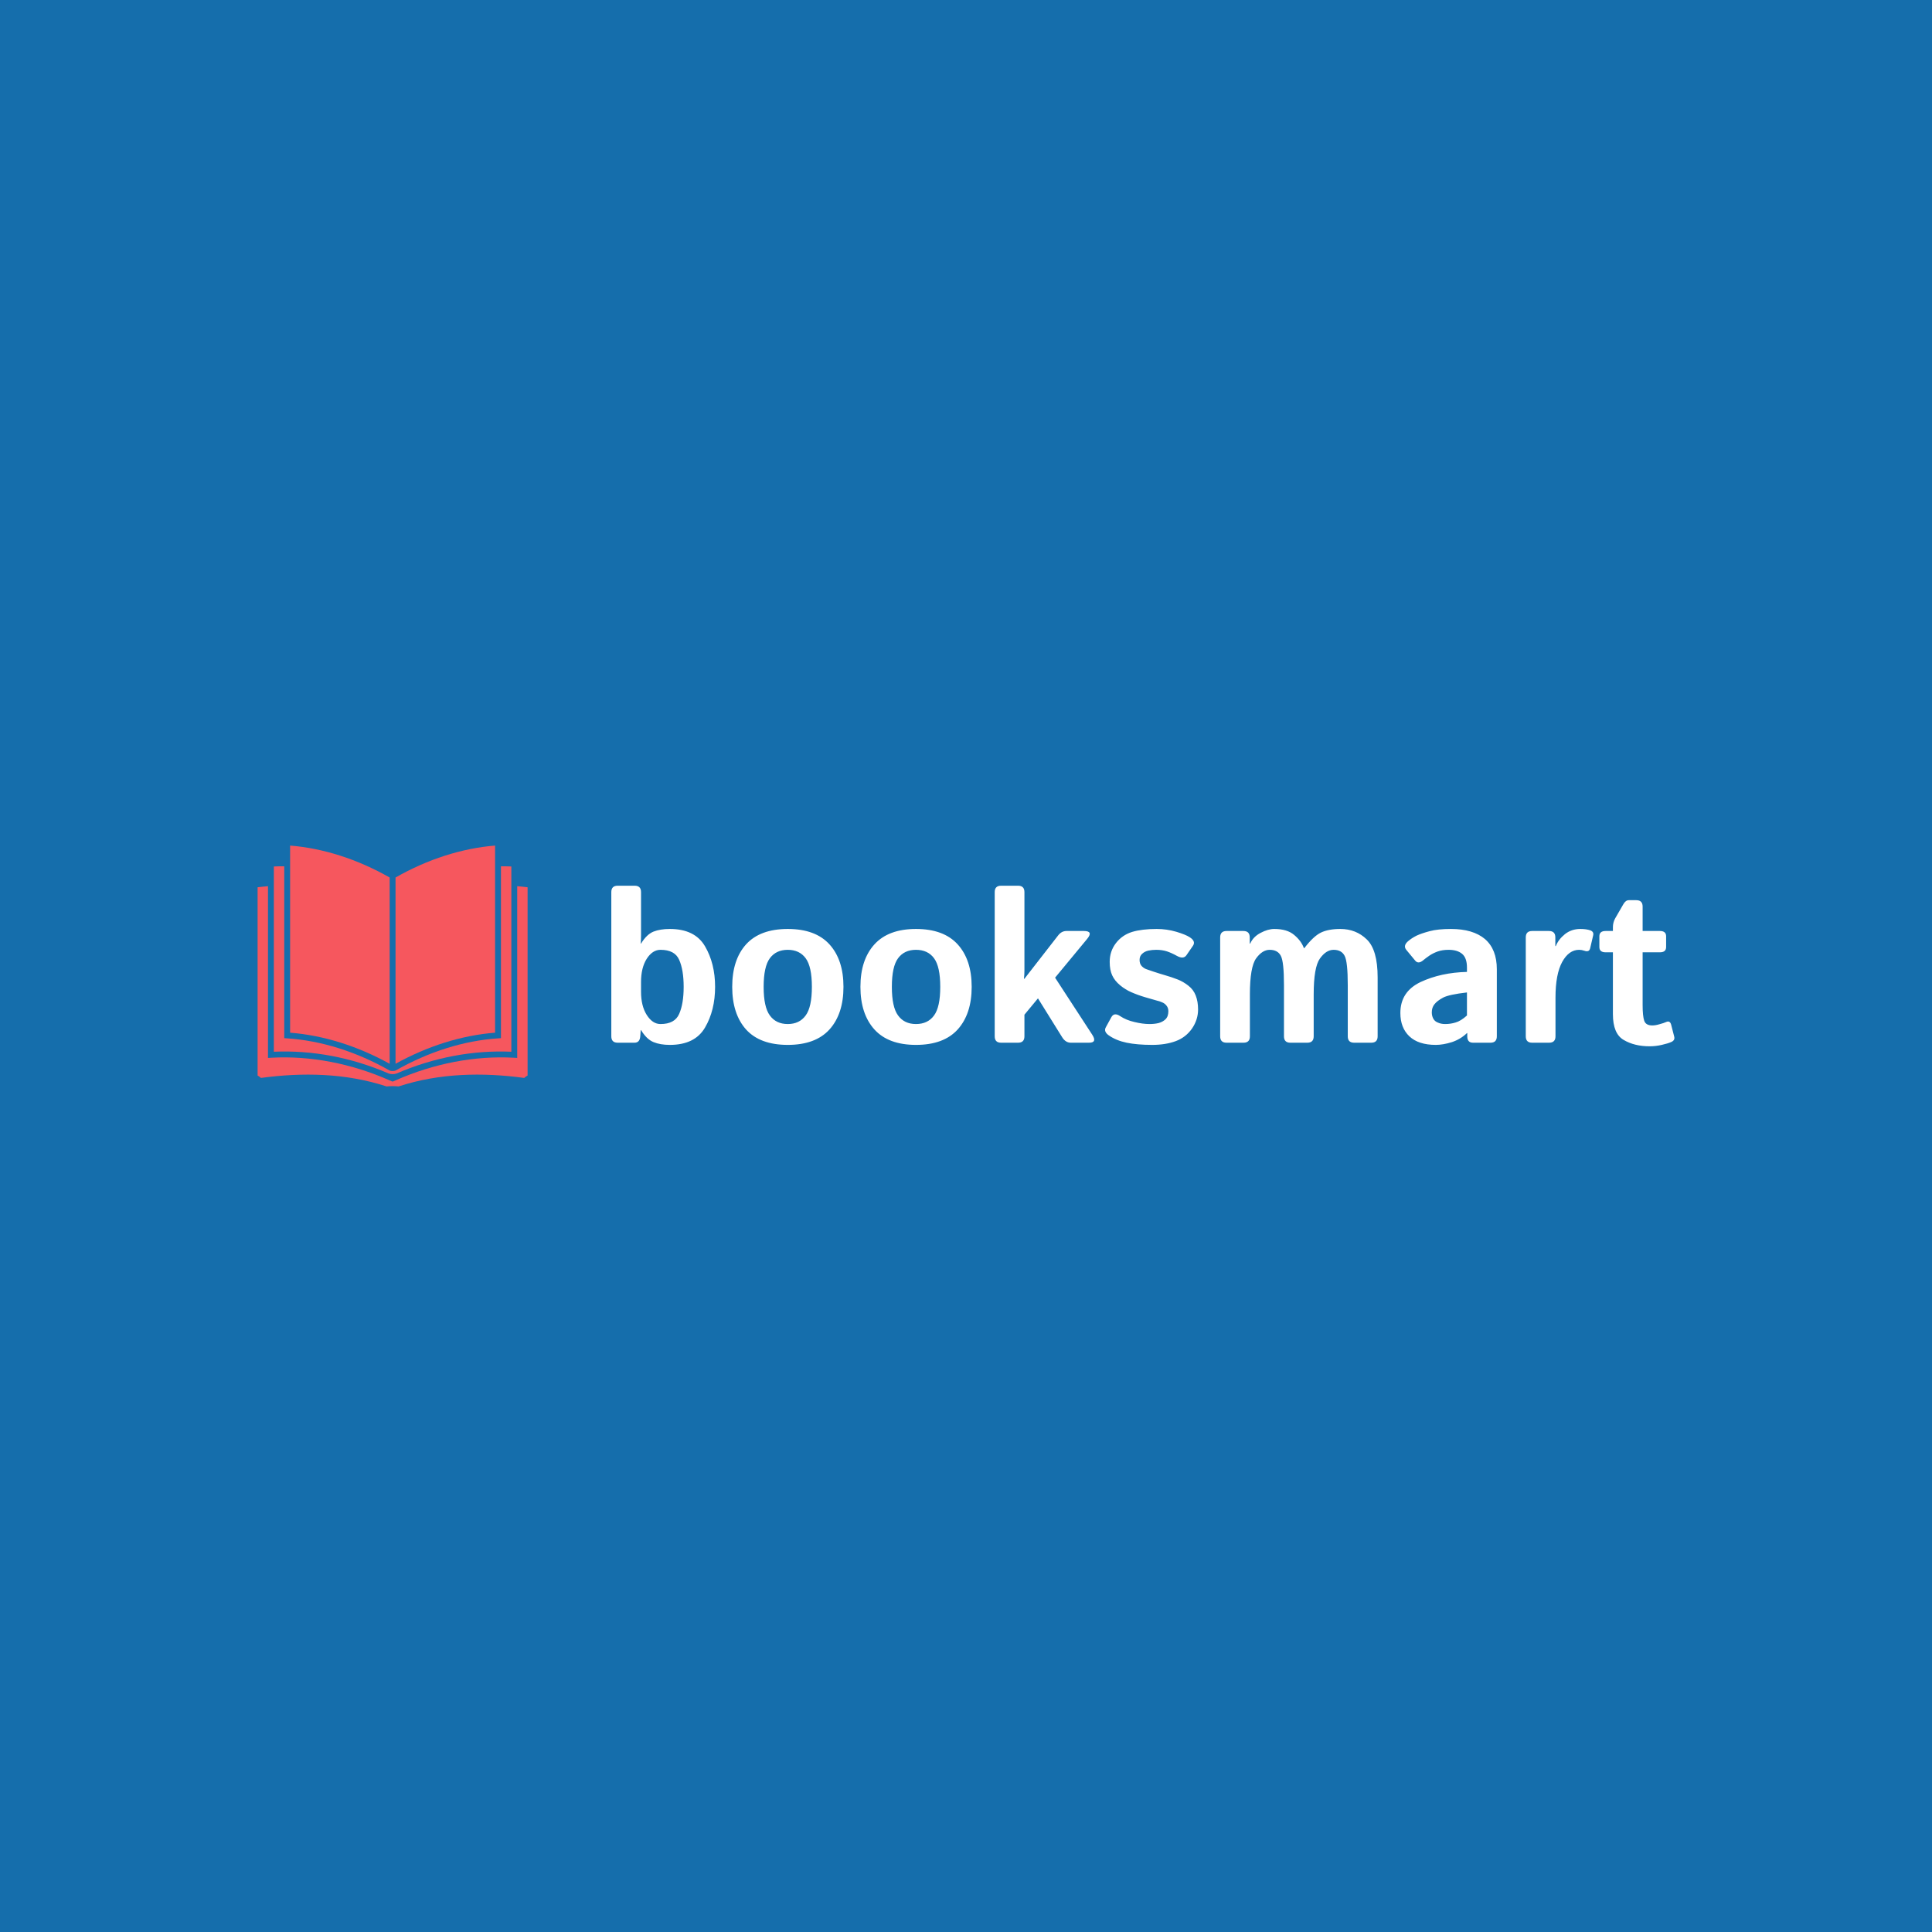
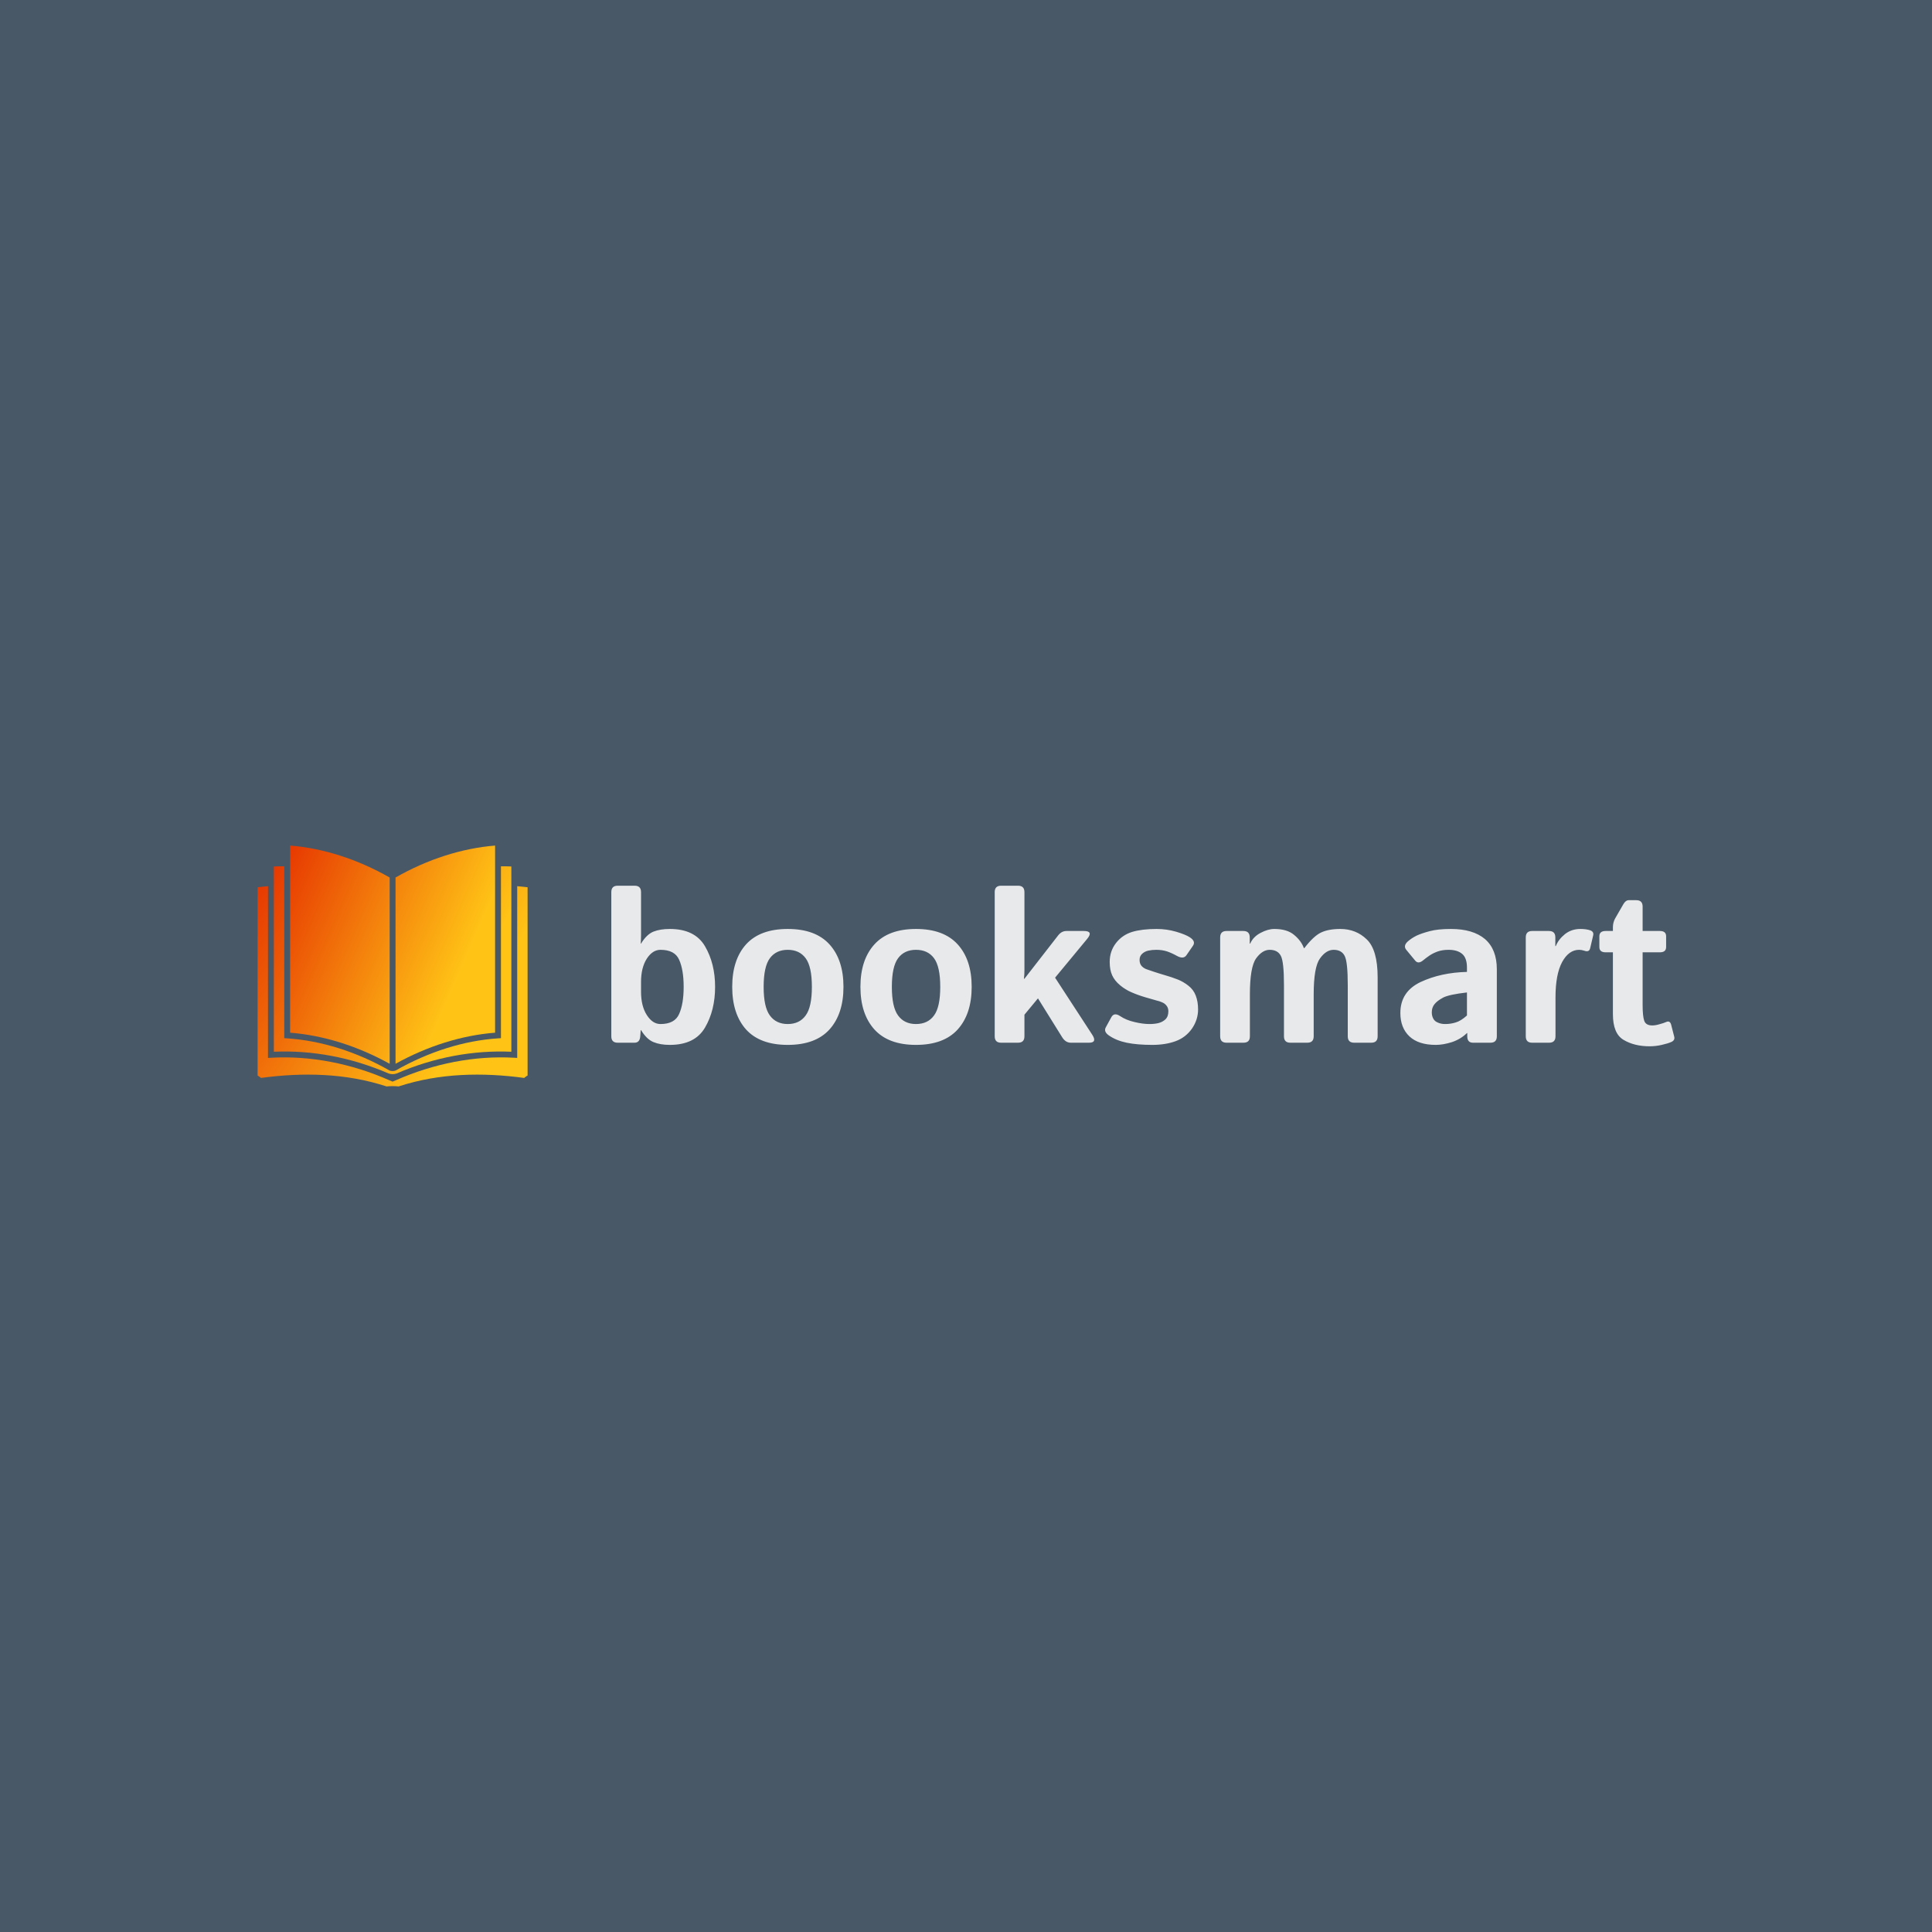
<svg xmlns="http://www.w3.org/2000/svg" data-v-fde0c5aa="" viewBox="0 0 300 300" class="iconLeft">
  <defs data-v-fde0c5aa="" />
-   <rect data-v-fde0c5aa="" fill="#156EAC" x="0" y="0" width="300px" height="300px" class="logo-background-square" />
+   <rect data-v-fde0c5aa="" fill="#495867" x="0" y="0" width="300px" height="300px" class="logo-background-square" />
  <defs data-v-fde0c5aa="" />
-   <g data-v-fde0c5aa="" id="d4e03f26-bc8d-450f-91e3-9fd84efca923" fill="#ffffff" transform="matrix(2.416142,0,0,2.416142,92.67735,129.7044)">
+   <g data-v-fde0c5aa="" id="30aa3fcf-e320-4fcf-9fa7-9ddcca770699" fill="#e8e9eb" transform="matrix(2.416142,0,0,2.416142,92.67735,129.7044)">
    <path d="M2.42 13.33L1.34 13.33L1.34 13.33Q0.93 13.33 0.93 12.92L0.93 12.92L0.93 3.65L0.93 3.65Q0.93 3.24 1.34 3.24L1.34 3.24L2.43 3.24L2.43 3.24Q2.84 3.24 2.84 3.65L2.84 3.65L2.84 6.41L2.84 6.41Q2.84 6.69 2.82 6.96L2.82 6.96L2.84 6.96L2.84 6.96Q3.20 6.37 3.64 6.19L3.64 6.19L3.64 6.19Q4.07 6.02 4.69 6.02L4.69 6.02L4.69 6.02Q6.30 6.02 6.95 7.13L6.95 7.13L6.95 7.13Q7.60 8.24 7.60 9.74L7.60 9.74L7.60 9.74Q7.60 11.25 6.95 12.36L6.95 12.36L6.95 12.36Q6.30 13.47 4.69 13.47L4.69 13.47L4.69 13.47Q4.07 13.47 3.64 13.29L3.64 13.29L3.64 13.29Q3.20 13.11 2.84 12.52L2.84 12.52L2.82 12.52L2.79 12.92L2.79 12.92Q2.76 13.33 2.42 13.33L2.42 13.33ZM2.84 9.43L2.84 10.05L2.84 10.05Q2.84 10.97 3.21 11.55L3.21 11.55L3.21 11.55Q3.58 12.13 4.09 12.13L4.09 12.13L4.09 12.13Q5.01 12.13 5.29 11.48L5.29 11.48L5.29 11.48Q5.58 10.83 5.58 9.74L5.58 9.74L5.58 9.74Q5.58 8.65 5.29 8.00L5.29 8.00L5.29 8.00Q5.01 7.36 4.09 7.36L4.09 7.36L4.09 7.36Q3.58 7.36 3.21 7.93L3.21 7.93L3.21 7.93Q2.84 8.51 2.84 9.43L2.84 9.43ZM8.70 9.74L8.70 9.74L8.70 9.74Q8.70 8.00 9.59 7.01L9.59 7.01L9.59 7.01Q10.49 6.02 12.27 6.02L12.27 6.02L12.27 6.02Q14.05 6.02 14.95 7.01L14.95 7.01L14.95 7.01Q15.85 8.00 15.85 9.74L15.85 9.74L15.85 9.74Q15.85 11.48 14.95 12.48L14.95 12.48L14.95 12.48Q14.05 13.47 12.27 13.47L12.27 13.47L12.27 13.47Q10.49 13.47 9.59 12.48L9.59 12.48L9.59 12.48Q8.70 11.48 8.70 9.74ZM10.72 9.74L10.72 9.74L10.72 9.74Q10.72 11.04 11.12 11.58L11.12 11.58L11.12 11.58Q11.52 12.13 12.27 12.13L12.27 12.13L12.27 12.13Q13.02 12.13 13.42 11.58L13.42 11.58L13.42 11.58Q13.82 11.04 13.82 9.74L13.82 9.74L13.82 9.74Q13.82 8.44 13.42 7.90L13.42 7.90L13.42 7.90Q13.02 7.36 12.27 7.36L12.27 7.36L12.27 7.36Q11.52 7.36 11.12 7.90L11.12 7.90L11.12 7.90Q10.72 8.44 10.72 9.74ZM16.94 9.74L16.94 9.74L16.94 9.74Q16.94 8.00 17.84 7.01L17.84 7.01L17.84 7.01Q18.74 6.02 20.51 6.02L20.51 6.02L20.51 6.02Q22.29 6.02 23.19 7.01L23.19 7.01L23.19 7.01Q24.09 8.00 24.09 9.74L24.09 9.74L24.09 9.74Q24.09 11.48 23.19 12.48L23.19 12.48L23.19 12.48Q22.29 13.47 20.51 13.47L20.51 13.47L20.51 13.47Q18.74 13.47 17.84 12.48L17.84 12.48L17.84 12.48Q16.94 11.48 16.94 9.74ZM18.96 9.74L18.96 9.74L18.96 9.74Q18.96 11.04 19.36 11.58L19.36 11.58L19.36 11.58Q19.76 12.13 20.51 12.13L20.51 12.13L20.51 12.13Q21.27 12.13 21.67 11.58L21.67 11.58L21.67 11.58Q22.07 11.04 22.07 9.74L22.07 9.74L22.07 9.74Q22.07 8.44 21.67 7.90L21.67 7.90L21.67 7.90Q21.27 7.36 20.51 7.36L20.51 7.36L20.51 7.36Q19.76 7.36 19.36 7.90L19.36 7.90L19.36 7.90Q18.96 8.44 18.96 9.74ZM27.07 13.33L25.98 13.33L25.98 13.33Q25.57 13.33 25.57 12.92L25.57 12.92L25.57 3.65L25.57 3.65Q25.57 3.24 25.98 3.24L25.98 3.24L27.07 3.24L27.07 3.24Q27.48 3.24 27.48 3.65L27.48 3.65L27.48 8.67L27.48 8.67Q27.48 8.95 27.45 9.22L27.45 9.22L27.48 9.22L29.65 6.43L29.65 6.43Q29.87 6.15 30.18 6.15L30.18 6.15L31.30 6.15L31.30 6.15Q31.93 6.15 31.51 6.66L31.51 6.66L29.45 9.15L31.84 12.82L31.84 12.82Q32.17 13.33 31.63 13.33L31.63 13.33L30.46 13.33L30.46 13.33Q30.12 13.33 29.90 12.97L29.90 12.97L28.35 10.48L27.48 11.53L27.48 12.92L27.48 12.92Q27.48 13.33 27.07 13.33L27.07 13.33ZM32.89 12.85L32.89 12.85L32.89 12.85Q32.56 12.61 32.71 12.34L32.71 12.34L33.06 11.70L33.06 11.70Q33.24 11.36 33.63 11.62L33.63 11.62L33.63 11.62Q34.02 11.88 34.55 12.00L34.55 12.00L34.55 12.00Q35.08 12.13 35.52 12.13L35.52 12.13L35.52 12.13Q35.83 12.13 36.09 12.07L36.09 12.07L36.09 12.07Q36.36 12.00 36.54 11.83L36.54 11.83L36.54 11.83Q36.73 11.65 36.73 11.31L36.73 11.31L36.73 11.31Q36.73 11.10 36.62 10.96L36.62 10.96L36.62 10.96Q36.51 10.81 36.34 10.74L36.34 10.74L36.34 10.74Q36.17 10.66 35.98 10.62L35.98 10.62L35.98 10.62Q35.72 10.55 35.25 10.41L35.25 10.41L35.25 10.41Q34.77 10.27 34.34 10.08L34.34 10.08L34.34 10.08Q33.97 9.92 33.63 9.64L33.63 9.64L33.63 9.64Q33.28 9.35 33.12 9.00L33.12 9.00L33.12 9.00Q32.96 8.65 32.96 8.14L32.96 8.14L32.96 8.14Q32.96 7.45 33.36 6.93L33.36 6.93L33.36 6.93Q33.76 6.41 34.40 6.21L34.40 6.21L34.40 6.21Q35.03 6.02 35.98 6.02L35.98 6.02L35.98 6.02Q36.63 6.02 37.24 6.20L37.24 6.20L37.24 6.20Q37.84 6.38 38.10 6.55L38.10 6.55L38.10 6.55Q38.51 6.81 38.31 7.10L38.31 7.10L37.89 7.71L37.89 7.71Q37.70 7.98 37.28 7.75L37.28 7.75L37.28 7.75Q36.96 7.57 36.64 7.46L36.64 7.46L36.64 7.46Q36.33 7.36 35.95 7.36L35.95 7.36L35.95 7.36Q35.69 7.36 35.45 7.41L35.45 7.41L35.45 7.41Q35.21 7.46 35.04 7.62L35.04 7.62L35.04 7.62Q34.88 7.77 34.88 8.01L34.88 8.01L34.88 8.01Q34.88 8.27 35.03 8.42L35.03 8.42L35.03 8.42Q35.18 8.57 35.39 8.63L35.39 8.63L35.39 8.63Q35.59 8.70 35.77 8.76L35.77 8.76L35.77 8.76Q36.16 8.89 36.54 9.00L36.54 9.00L36.54 9.00Q36.93 9.11 37.34 9.27L37.34 9.27L37.34 9.27Q37.69 9.41 38.01 9.66L38.01 9.66L38.01 9.66Q38.34 9.91 38.49 10.30L38.49 10.30L38.49 10.30Q38.64 10.69 38.64 11.19L38.64 11.19L38.64 11.19Q38.64 11.85 38.25 12.42L38.25 12.42L38.25 12.42Q37.85 12.99 37.20 13.23L37.20 13.23L37.20 13.23Q36.55 13.47 35.69 13.47L35.69 13.47L35.69 13.47Q34.73 13.47 34.05 13.33L34.05 13.33L34.05 13.33Q33.37 13.19 32.89 12.85ZM41.56 13.33L40.47 13.33L40.47 13.33Q40.06 13.33 40.06 12.92L40.06 12.92L40.06 6.56L40.06 6.56Q40.06 6.15 40.47 6.15L40.47 6.15L41.55 6.15L41.55 6.15Q41.96 6.15 41.96 6.56L41.96 6.56L41.96 6.96L41.99 6.96L41.99 6.96Q42.18 6.52 42.66 6.27L42.66 6.27L42.66 6.27Q43.13 6.02 43.54 6.02L43.54 6.02L43.54 6.02Q44.36 6.02 44.81 6.40L44.81 6.40L44.81 6.40Q45.27 6.78 45.44 7.25L45.44 7.25L45.47 7.25L45.47 7.25Q46.06 6.48 46.54 6.25L46.54 6.25L46.54 6.25Q47.02 6.02 47.78 6.02L47.78 6.02L47.78 6.02Q48.79 6.02 49.48 6.69L49.48 6.69L49.48 6.69Q50.18 7.36 50.18 9.13L50.18 9.13L50.18 12.92L50.18 12.92Q50.18 13.33 49.77 13.33L49.77 13.33L48.67 13.33L48.67 13.33Q48.26 13.33 48.26 12.92L48.26 12.92L48.26 9.63L48.26 9.63Q48.26 8.13 48.06 7.75L48.06 7.75L48.06 7.75Q47.86 7.36 47.35 7.36L47.35 7.36L47.35 7.36Q46.87 7.36 46.47 7.92L46.47 7.92L46.47 7.92Q46.07 8.48 46.07 10.23L46.07 10.23L46.07 12.92L46.07 12.92Q46.07 13.33 45.66 13.33L45.66 13.33L44.57 13.33L44.57 13.33Q44.16 13.33 44.16 12.92L44.16 12.92L44.16 9.63L44.16 9.63Q44.16 8.13 43.96 7.75L43.96 7.75L43.96 7.75Q43.76 7.36 43.24 7.36L43.24 7.36L43.24 7.36Q42.77 7.36 42.37 7.91L42.37 7.91L42.37 7.91Q41.97 8.47 41.97 10.23L41.97 10.23L41.97 12.92L41.97 12.92Q41.97 13.33 41.56 13.33L41.56 13.33ZM51.64 11.42L51.64 11.42L51.64 11.42Q51.64 10.05 52.94 9.43L52.94 9.43L52.94 9.43Q54.25 8.82 55.92 8.78L55.92 8.78L55.92 8.50L55.92 8.50Q55.92 7.88 55.61 7.62L55.61 7.62L55.61 7.62Q55.30 7.36 54.74 7.36L54.74 7.36L54.74 7.36Q54.34 7.36 54.03 7.47L54.03 7.47L54.03 7.47Q53.73 7.58 53.51 7.73L53.51 7.73L53.51 7.73Q53.29 7.88 53.11 8.03L53.11 8.03L53.11 8.03Q52.79 8.30 52.59 8.05L52.59 8.05L52.02 7.36L52.02 7.36Q51.81 7.10 52.12 6.82L52.12 6.82L52.12 6.82Q52.36 6.61 52.68 6.45L52.68 6.45L52.68 6.45Q53.00 6.30 53.53 6.16L53.53 6.16L53.53 6.16Q54.05 6.02 54.89 6.02L54.89 6.02L54.89 6.02Q56.31 6.02 57.08 6.67L57.08 6.67L57.08 6.67Q57.84 7.33 57.84 8.61L57.84 8.61L57.84 12.92L57.84 12.92Q57.84 13.33 57.43 13.33L57.43 13.33L56.31 13.33L56.31 13.33Q55.94 13.33 55.94 12.92L55.94 12.92L55.94 12.71L55.92 12.71L55.92 12.71Q55.52 13.10 54.96 13.29L54.96 13.29L54.96 13.29Q54.39 13.47 53.92 13.47L53.92 13.47L53.92 13.47Q52.80 13.47 52.22 12.92L52.22 12.92L52.22 12.92Q51.64 12.37 51.64 11.42ZM53.66 11.38L53.66 11.38L53.66 11.38Q53.66 11.61 53.76 11.79L53.76 11.79L53.76 11.79Q53.85 11.96 54.06 12.04L54.06 12.04L54.06 12.04Q54.26 12.13 54.52 12.13L54.52 12.13L54.52 12.13Q54.87 12.13 55.19 12.03L55.19 12.03L55.19 12.03Q55.52 11.94 55.92 11.58L55.92 11.58L55.92 10.10L55.92 10.10Q54.78 10.23 54.39 10.43L54.39 10.43L54.39 10.43Q54.00 10.64 53.83 10.86L53.83 10.86L53.83 10.86Q53.66 11.07 53.66 11.38ZM61.20 13.33L60.11 13.33L60.11 13.33Q59.70 13.33 59.70 12.92L59.70 12.92L59.70 6.56L59.70 6.56Q59.70 6.15 60.11 6.15L60.11 6.15L61.19 6.15L61.19 6.15Q61.60 6.15 61.60 6.56L61.60 6.56L61.60 7.12L61.63 7.12L61.63 7.12Q61.80 6.69 62.22 6.35L62.22 6.35L62.22 6.35Q62.64 6.02 63.21 6.02L63.21 6.02L63.21 6.02Q63.59 6.02 63.85 6.11L63.85 6.11L63.85 6.11Q64.09 6.20 64.03 6.44L64.03 6.44L63.84 7.25L63.84 7.25Q63.78 7.53 63.47 7.42L63.47 7.42L63.47 7.42Q63.29 7.36 63.13 7.36L63.13 7.36L63.13 7.36Q62.47 7.36 62.04 8.14L62.04 8.14L62.04 8.14Q61.61 8.93 61.61 10.43L61.61 10.43L61.61 12.92L61.61 12.92Q61.61 13.33 61.20 13.33L61.20 13.33ZM65.30 7.52L64.83 7.52L64.83 7.52Q64.43 7.52 64.43 7.18L64.43 7.18L64.43 6.49L64.43 6.49Q64.43 6.15 64.83 6.15L64.83 6.15L65.30 6.15L65.30 5.91L65.30 5.91Q65.30 5.61 65.44 5.35L65.44 5.35L65.97 4.43L65.97 4.43Q66.12 4.17 66.32 4.17L66.32 4.17L66.80 4.17L66.80 4.17Q67.21 4.17 67.21 4.58L67.21 4.58L67.21 6.15L68.32 6.15L68.32 6.15Q68.72 6.15 68.72 6.49L68.72 6.49L68.72 7.18L68.72 7.18Q68.72 7.52 68.32 7.52L68.32 7.52L67.21 7.52L67.21 10.91L67.21 10.91Q67.21 11.61 67.31 11.91L67.31 11.91L67.31 11.91Q67.41 12.22 67.83 12.22L67.83 12.22L67.83 12.22Q68.04 12.22 68.30 12.14L68.30 12.14L68.30 12.14Q68.57 12.07 68.72 12.00L68.72 12.00L68.72 12.00Q68.96 11.89 69.04 12.16L69.04 12.16L69.24 12.94L69.24 12.94Q69.30 13.17 69.06 13.28L69.06 13.28L69.06 13.28Q68.84 13.38 68.44 13.47L68.44 13.47L68.44 13.47Q68.05 13.56 67.66 13.56L67.66 13.56L67.66 13.56Q66.68 13.56 65.99 13.15L65.99 13.15L65.99 13.15Q65.30 12.75 65.30 11.49L65.30 11.49L65.30 7.52Z" />
  </g>
-   <defs data-v-fde0c5aa="" />
-   <g data-v-fde0c5aa="" id="52e46e1f-cdad-4241-8c55-7ec2d9b3c3e8" stroke="none" fill="#F6575E" transform="matrix(0.4979613,0,0,0.4979613,35.8236,124.8231)">
+   <defs data-v-fde0c5aa="">
+     <linearGradient data-v-fde0c5aa="" gradientTransform="rotate(25)" id="4b0ec694-5df6-4674-a287-8ab37395262c" x1="0%" y1="0%" x2="100%" y2="0%">
+       <stop data-v-fde0c5aa="" offset="0%" stop-color="#e73901" stop-opacity="1" />
+       <stop data-v-fde0c5aa="" offset="100%" stop-color="#FFC316" stop-opacity="1" />
+     </linearGradient>
+   </defs>
+   <g data-v-fde0c5aa="" id="7a5c188a-422a-4932-b164-5fad7b3e310e" stroke="none" fill="url(#4b0ec694-5df6-4674-a287-8ab37395262c)" transform="matrix(0.4979613,0,0,0.4979613,35.8236,124.8231)">
    <path d="M49.569 22.967c-9.975-5.691-20.677-9.125-31.045-9.962v58.351c10.367.814 21.05 4.154 31.045 9.699V22.967zM82.444 13.005c-10.368.838-21.071 4.271-31.045 9.962v58.087c9.993-5.545 20.679-8.885 31.045-9.699v-58.35z" />
    <path d="M49.229 84.073c.814.278 1.671.29 2.485.012 11.657-5.043 23.865-7.313 35.798-6.79V19.524a67.09 67.09 0 0 0-3.24-.055v53.594l-.852.056c-10.672.697-21.732 4.177-32.021 10.048a2.826 2.826 0 0 1-1.83 0c-10.29-5.871-21.349-9.351-32.021-10.048l-.854-.056V19.469a65.788 65.788 0 0 0-3.239.055v57.771c11.932-.524 24.114 1.735 35.774 6.778z" />
    <path d="M92.579 26.009c-1.07-.149-2.157-.228-3.237-.335v53.55l-.968-.056c-12.195-.699-25.06 1.777-36.975 7.065l-.916.381-.915-.381c-11.917-5.288-24.781-7.765-36.976-7.065l-.967.056v-53.55c-1.081.108-2.168.187-3.238.335v58.707a4.876 4.876 0 0 1 1.044.748c12.951-1.75 26.393-1.536 39.18 2.651a19.022 19.022 0 0 1 1.873-.095c.661 0 1.285.037 1.872.095 12.785-4.188 26.229-4.401 39.179-2.651 0 0 .474-.462 1.044-.748V26.009z" />
  </g>
</svg>
